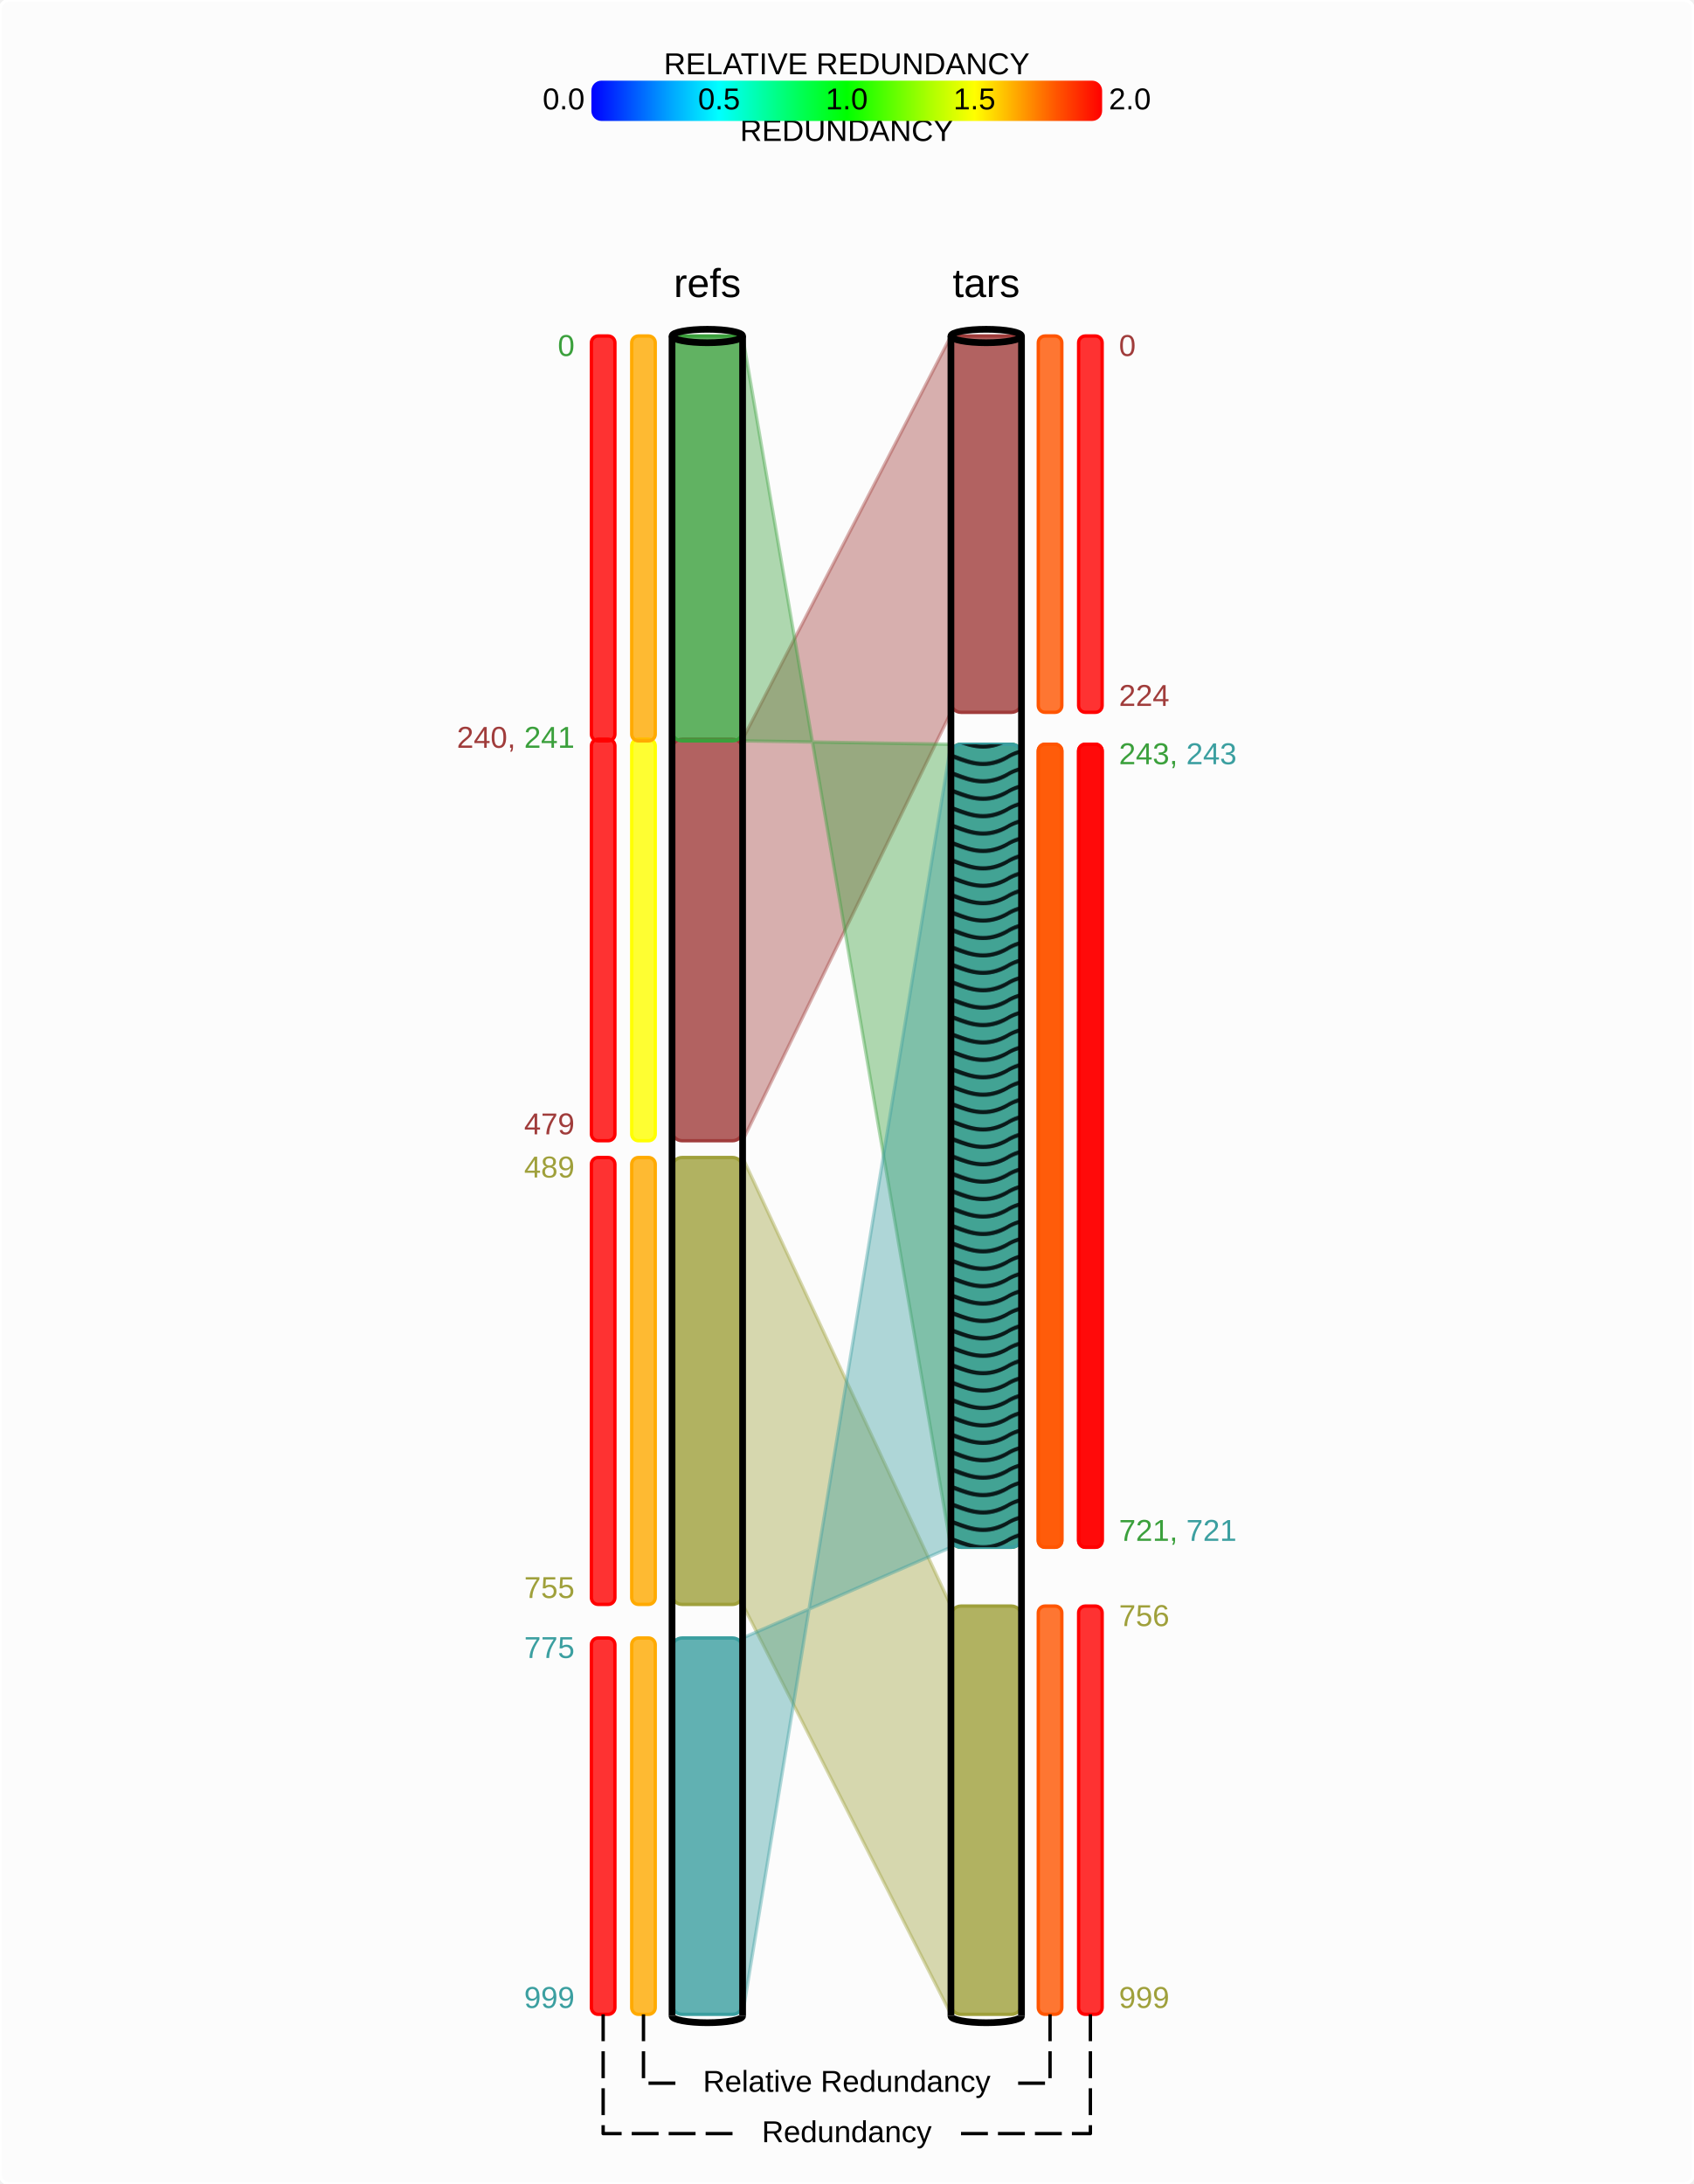
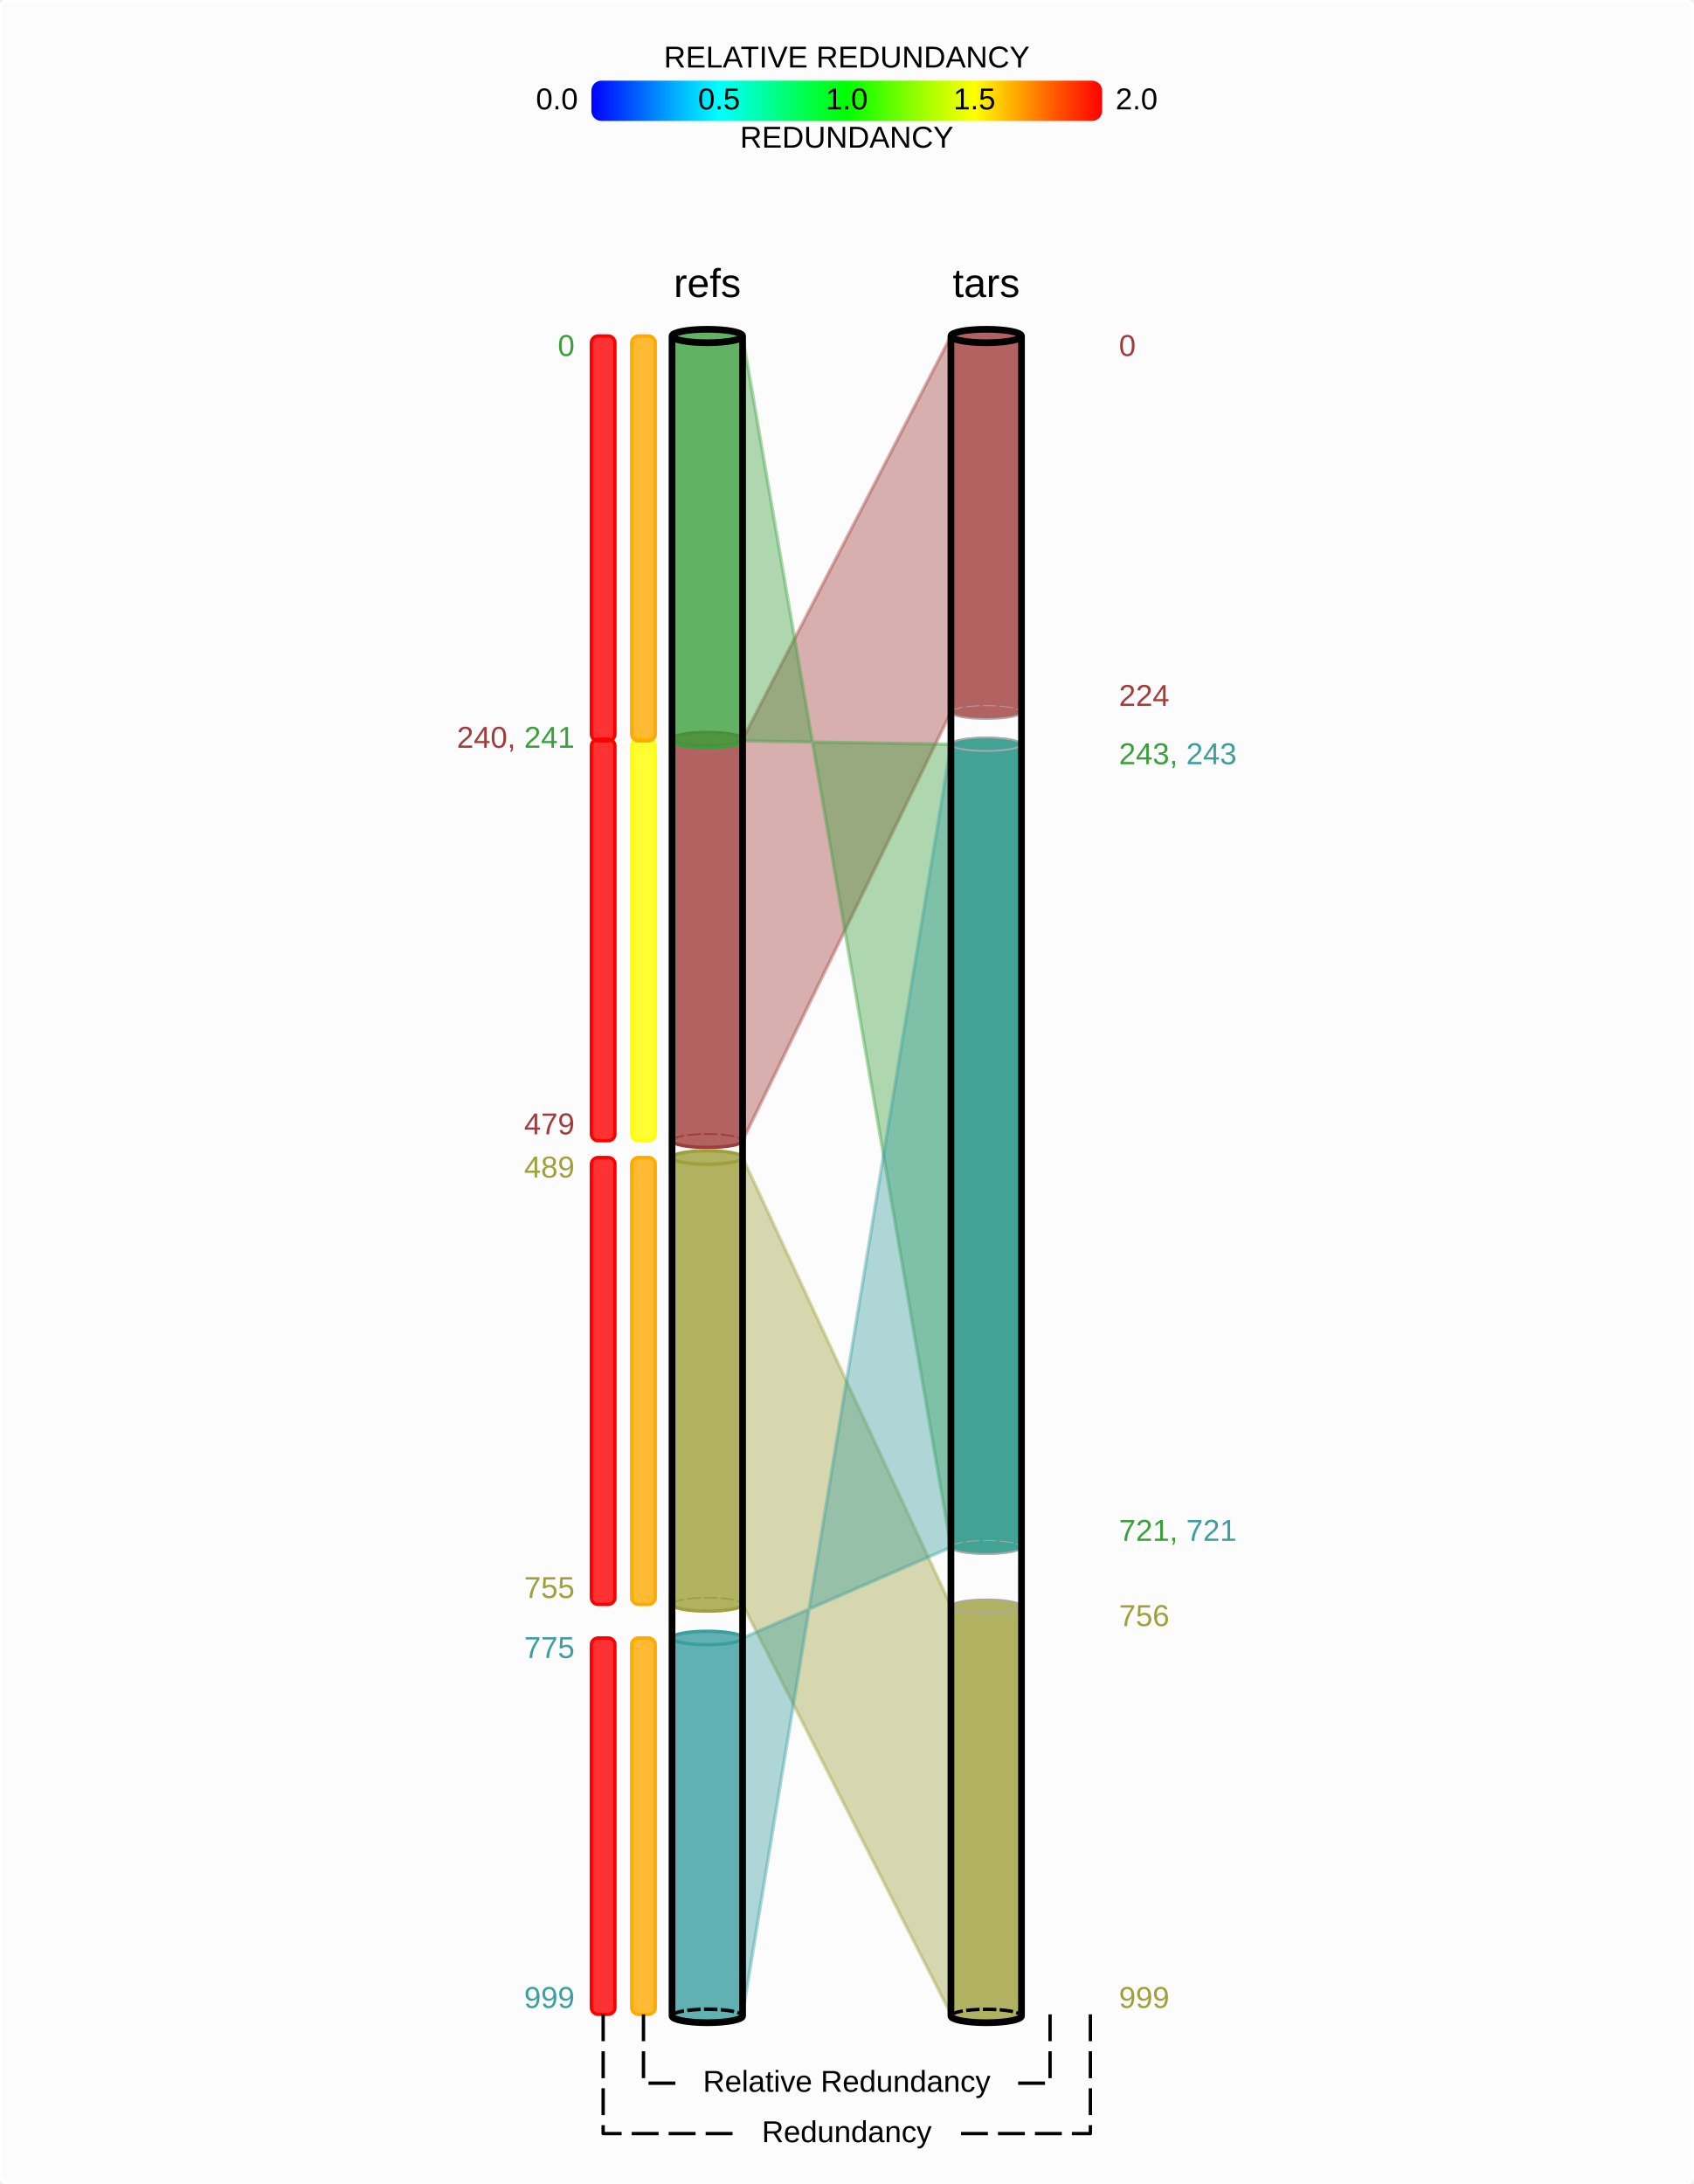
<svg xmlns="http://www.w3.org/2000/svg" width="504" height="650">
  <defs id="ffff">
    <pattern id="Wavy" height="5.181" width="30" patternUnits="userSpaceOnUse">
      <path d="M 7.597,0.061 C 5.079,-0.187 2.656,0.302 -0.01,1.788 L -0.01,3.061 C 2.773,1.431 5.173,1.052 7.472,1.280 C 9.770,1.508 11.969,2.361 14.253,3.218 C 18.820,4.931 23.804,6.676 30.066,3.061 L 30.062,1.788 C 23.622,5.497 19.246,3.770 14.691,2.061 C 12.413,1.207 10.115,0.311 7.597,0.061 z" fill="black" stroke="none" />
    </pattern>
  </defs>
  <defs id="ffff">
    <pattern id="WavyWhite" height="5.181" width="30" patternUnits="userSpaceOnUse">
      <path d="M 7.597,0.061 C 5.079,-0.187 2.656,0.302 -0.01,1.788 L -0.01,3.061 C 2.773,1.431 5.173,1.052 7.472,1.280 C 9.770,1.508 11.969,2.361 14.253,3.218 C 18.820,4.931 23.804,6.676 30.066,3.061 L 30.062,1.788 C 23.622,5.497 19.246,3.770 14.691,2.061 C 12.413,1.207 10.115,0.311 7.597,0.061 z" fill="white" stroke="none" />
    </pattern>
  </defs>
  <rect fill="white" stroke="white" fill-opacity="0.8" width="504.00" height="650.00" x="0.00" y="0.00" ry="3" />
-   <text id="210.50000085.000000" x="210.50" y="85.00" dominant-baseline="middle" transform="" font-size="12px" font-weight="normal" font-family="Arial" fill="black" text-align="start" line-height="125%%" text-anchor="middle">refs</text>
-   <text id="293.50000085.000000" x="293.50" y="85.00" dominant-baseline="middle" transform="" font-size="12px" font-weight="normal" font-family="Arial" fill="black" text-align="start" line-height="125%%" text-anchor="middle">tars</text>
-   <text id="171.000000100.000000" x="171.00" y="100.00" dominant-baseline="text-before-edge" transform="" font-size="9px" font-weight="normal" font-family="Arial" fill="black" text-align="start" line-height="125%%" text-anchor="end">
+   <text id="210.50000085.000000" x="210.50" y="85.00" dx="0" dy="0" dominant-baseline="middle" transform="" font-size="12px" font-weight="normal" font-family="Arial" fill="black" text-align="start" line-height="125%%" text-anchor="middle">refs</text>
+   <text id="293.50000085.000000" x="293.50" y="85.00" dx="0" dy="0" dominant-baseline="middle" transform="" font-size="12px" font-weight="normal" font-family="Arial" fill="black" text-align="start" line-height="125%%" text-anchor="middle">tars</text>
+   <text id="171.000000100.000000" x="171.00" y="100.00" dx="0" dy="0" dominant-baseline="text-before-edge" transform="" font-size="9px" font-weight="normal" font-family="Arial" fill="black" text-align="start" line-height="125%%" text-anchor="end">
    <tspan id="2" style="fill:#3BA03C">0</tspan>
  </text>
-   <text id="171.000000220.000000" x="171.00" y="220.00" dominant-baseline="middle" transform="" font-size="9px" font-weight="normal" font-family="Arial" fill="black" text-align="start" line-height="125%%" text-anchor="end">
+   <text id="171.000000220.000000" x="171.00" y="220.00" dx="0" dy="0" dominant-baseline="middle" transform="" font-size="9px" font-weight="normal" font-family="Arial" fill="black" text-align="start" line-height="125%%" text-anchor="end">
    <tspan id="0" style="fill:#A03C3B">240, </tspan>
    <tspan id="2" style="fill:#3BA03C">241</tspan>
  </text>
-   <text id="171.000000339.500000" x="171.00" y="339.50" dominant-baseline="text-after-edge" transform="" font-size="9px" font-weight="normal" font-family="Arial" fill="black" text-align="start" line-height="125%%" text-anchor="end">
+   <text id="171.000000339.500000" x="171.00" y="339.50" dx="0" dy="0" dominant-baseline="text-after-edge" transform="" font-size="9px" font-weight="normal" font-family="Arial" fill="black" text-align="start" line-height="125%%" text-anchor="end">
    <tspan id="0" style="fill:#A03C3B">479</tspan>
  </text>
-   <text id="171.000000344.500000" x="171.00" y="344.50" dominant-baseline="text-before-edge" transform="" font-size="9px" font-weight="normal" font-family="Arial" fill="black" text-align="start" line-height="125%%" text-anchor="end">
+   <text id="171.000000344.500000" x="171.00" y="344.50" dx="0" dy="0" dominant-baseline="text-before-edge" transform="" font-size="9px" font-weight="normal" font-family="Arial" fill="black" text-align="start" line-height="125%%" text-anchor="end">
    <tspan id="1" style="fill:#9FA03B">489</tspan>
  </text>
-   <text id="171.000000477.500000" x="171.00" y="477.50" dominant-baseline="text-after-edge" transform="" font-size="9px" font-weight="normal" font-family="Arial" fill="black" text-align="start" line-height="125%%" text-anchor="end">
+   <text id="171.000000477.500000" x="171.00" y="477.50" dx="0" dy="0" dominant-baseline="text-after-edge" transform="" font-size="9px" font-weight="normal" font-family="Arial" fill="black" text-align="start" line-height="125%%" text-anchor="end">
    <tspan id="1" style="fill:#9FA03B">755</tspan>
  </text>
-   <text id="171.000000487.500000" x="171.00" y="487.50" dominant-baseline="text-before-edge" transform="" font-size="9px" font-weight="normal" font-family="Arial" fill="black" text-align="start" line-height="125%%" text-anchor="end">
+   <text id="171.000000487.500000" x="171.00" y="487.50" dx="0" dy="0" dominant-baseline="text-before-edge" transform="" font-size="9px" font-weight="normal" font-family="Arial" fill="black" text-align="start" line-height="125%%" text-anchor="end">
    <tspan id="3" style="fill:#3B9FA0">775</tspan>
  </text>
-   <text id="171.000000599.500000" x="171.00" y="599.50" dominant-baseline="text-after-edge" transform="" font-size="9px" font-weight="normal" font-family="Arial" fill="black" text-align="start" line-height="125%%" text-anchor="end">
+   <text id="171.000000599.500000" x="171.00" y="599.50" dx="0" dy="0" dominant-baseline="text-after-edge" transform="" font-size="9px" font-weight="normal" font-family="Arial" fill="black" text-align="start" line-height="125%%" text-anchor="end">
    <tspan id="3" style="fill:#3B9FA0">999</tspan>
  </text>
-   <text id="333.000000100.000000" x="333.00" y="100.00" dominant-baseline="text-before-edge" transform="" font-size="9px" font-weight="normal" font-family="Arial" fill="black" text-align="start" line-height="125%%" text-anchor="start">
+   <text id="333.000000100.000000" x="333.00" y="100.00" dx="0" dy="0" dominant-baseline="text-before-edge" transform="" font-size="9px" font-weight="normal" font-family="Arial" fill="black" text-align="start" line-height="125%%" text-anchor="start">
    <tspan id="0" style="fill:#A03C3B">0</tspan>
  </text>
-   <text id="333.000000212.000000" x="333.00" y="212.00" dominant-baseline="text-after-edge" transform="" font-size="9px" font-weight="normal" font-family="Arial" fill="black" text-align="start" line-height="125%%" text-anchor="start">
+   <text id="333.000000212.000000" x="333.00" y="212.00" dx="0" dy="0" dominant-baseline="text-after-edge" transform="" font-size="9px" font-weight="normal" font-family="Arial" fill="black" text-align="start" line-height="125%%" text-anchor="start">
    <tspan id="0" style="fill:#A03C3B">224</tspan>
  </text>
-   <text id="333.000000221.500000" x="333.00" y="221.50" dominant-baseline="text-before-edge" transform="" font-size="9px" font-weight="normal" font-family="Arial" fill="black" text-align="start" line-height="125%%" text-anchor="start">
+   <text id="333.000000221.500000" x="333.00" y="221.50" dx="0" dy="0" dominant-baseline="text-before-edge" transform="" font-size="9px" font-weight="normal" font-family="Arial" fill="black" text-align="start" line-height="125%%" text-anchor="start">
    <tspan id="2" style="fill:#3BA03C">243, </tspan>
    <tspan id="3" style="fill:#3B9FA0">243</tspan>
  </text>
-   <text id="333.000000460.500000" x="333.00" y="460.50" dominant-baseline="text-after-edge" transform="" font-size="9px" font-weight="normal" font-family="Arial" fill="black" text-align="start" line-height="125%%" text-anchor="start">
+   <text id="333.000000460.500000" x="333.00" y="460.50" dx="0" dy="0" dominant-baseline="text-after-edge" transform="" font-size="9px" font-weight="normal" font-family="Arial" fill="black" text-align="start" line-height="125%%" text-anchor="start">
    <tspan id="2" style="fill:#3BA03C">721, </tspan>
    <tspan id="3" style="fill:#3B9FA0">721</tspan>
  </text>
-   <text id="333.000000478.000000" x="333.00" y="478.00" dominant-baseline="text-before-edge" transform="" font-size="9px" font-weight="normal" font-family="Arial" fill="black" text-align="start" line-height="125%%" text-anchor="start">
+   <text id="333.000000478.000000" x="333.00" y="478.00" dx="0" dy="0" dominant-baseline="text-before-edge" transform="" font-size="9px" font-weight="normal" font-family="Arial" fill="black" text-align="start" line-height="125%%" text-anchor="start">
    <tspan id="1" style="fill:#9FA03B">756</tspan>
  </text>
-   <text id="333.000000599.500000" x="333.00" y="599.50" dominant-baseline="text-after-edge" transform="" font-size="9px" font-weight="normal" font-family="Arial" fill="black" text-align="start" line-height="125%%" text-anchor="start">
+   <text id="333.000000599.500000" x="333.00" y="599.50" dx="0" dy="0" dominant-baseline="text-after-edge" transform="" font-size="9px" font-weight="normal" font-family="Arial" fill="black" text-align="start" line-height="125%%" text-anchor="start">
    <tspan id="1" style="fill:#9FA03B">999</tspan>
  </text>
-   <rect fill="#A03C3B" stroke="#A03C3B" fill-opacity="0.8" width="21.00" height="119.50" x="200.00" y="220.00" ry="3" />
+   <path d="M 200,220  v 119.5 a 10.5,2 0 0,0 21,0  v -119.5 a 10.5,2 0 0,0 -21,0  a 10.5,2 0 0,0 21,0 " fill="#A03C3B" fill-opacity="0.8" stroke="#A03C3B" stroke-linejoin="round" stroke-dasharray="" stroke-width="1.00" />
+   <path d="M 200,339.5  a 10.5,2 0 0,1 21,0 " fill="transparent" fill-opacity="0.8" stroke="#A03C3B" stroke-linejoin="round" stroke-dasharray="4 1" stroke-width="0.50" />
  <rect id="rect3777" fill="#ffff00" stroke="#ffff00" fill-opacity="0.8" width="7.00" height="119.50" x="188.00" y="220.00" ry="2" />
  <rect fill="#ff0000" stroke="#ff0000" fill-opacity="0.8" width="7.00" height="119.50" x="176.00" y="220.00" ry="2" />
-   <rect fill="#A03C3B" stroke="#A03C3B" fill-opacity="0.8" width="21.00" height="112.00" x="283.00" y="100.00" ry="3" />
-   <rect id="rect3777" fill="#ff5500" stroke="#ff5500" fill-opacity="0.8" width="7.00" height="112.00" x="309.00" y="100.00" ry="2" />
-   <rect fill="#ff0000" stroke="#ff0000" fill-opacity="0.8" width="7.00" height="112.00" x="321.00" y="100.00" ry="2" />
+   <path d="M 283,100  v 112 a 10.5,2 0 0,0 21,0  v -112 a 10.5,2 0 0,0 -21,0  a 10.5,2 0 0,0 21,0 " fill="#A03C3B" fill-opacity="0.8" stroke="darkgrey" stroke-linejoin="round" stroke-dasharray="" stroke-width="0.50" />
+   <path d="M 283,212  a 10.5,2 0 0,1 21,0 " fill="transparent" fill-opacity="0.8" stroke="darkgrey" stroke-linejoin="round" stroke-dasharray="4 1" stroke-width="0.25" />
  <polygon points="221.00,220.00 221.00,339.50 283.00,212.00 283.00,100.00" fill="#A03C3B" stroke="#A03C3B" stroke-width="1" stroke-opacity="0.4" fill-opacity="0.4" />
-   <rect fill="#9FA03B" stroke="#9FA03B" fill-opacity="0.8" width="21.00" height="133.00" x="200.00" y="344.50" ry="3" />
+   <path d="M 200,344.5  v 133 a 10.5,2 0 0,0 21,0  v -133 a 10.5,2 0 0,0 -21,0  a 10.5,2 0 0,0 21,0 " fill="#9FA03B" fill-opacity="0.8" stroke="#9FA03B" stroke-linejoin="round" stroke-dasharray="" stroke-width="1.00" />
+   <path d="M 200,477.5  a 10.5,2 0 0,1 21,0 " fill="transparent" fill-opacity="0.8" stroke="#9FA03B" stroke-linejoin="round" stroke-dasharray="4 1" stroke-width="0.50" />
  <rect id="rect3777" fill="#ffaa00" stroke="#ffaa00" fill-opacity="0.8" width="7.00" height="133.00" x="188.00" y="344.50" ry="2" />
  <rect fill="#ff0000" stroke="#ff0000" fill-opacity="0.8" width="7.00" height="133.00" x="176.00" y="344.50" ry="2" />
-   <rect fill="#9FA03B" stroke="#9FA03B" fill-opacity="0.8" width="21.00" height="121.50" x="283.00" y="478.00" ry="3" />
-   <rect id="rect3777" fill="#ff5500" stroke="#ff5500" fill-opacity="0.8" width="7.00" height="121.50" x="309.00" y="478.00" ry="2" />
-   <rect fill="#ff0000" stroke="#ff0000" fill-opacity="0.8" width="7.00" height="121.50" x="321.00" y="478.00" ry="2" />
+   <path d="M 283,478  v 121.5 a 10.5,2 0 0,0 21,0  v -121.5 a 10.5,2 0 0,0 -21,0  a 10.5,2 0 0,0 21,0 " fill="#9FA03B" fill-opacity="0.8" stroke="darkgrey" stroke-linejoin="round" stroke-dasharray="" stroke-width="0.50" />
+   <path d="M 283,599.5  a 10.5,2 0 0,1 21,0 " fill="transparent" fill-opacity="0.8" stroke="darkgrey" stroke-linejoin="round" stroke-dasharray="4 1" stroke-width="0.25" />
  <polygon points="221.00,344.50 221.00,477.50 283.00,599.50 283.00,478.00" fill="#9FA03B" stroke="#9FA03B" stroke-width="1" stroke-opacity="0.4" fill-opacity="0.4" />
-   <rect fill="#3BA03C" stroke="#3BA03C" fill-opacity="0.8" width="21.00" height="120.50" x="200.00" y="100.00" ry="3" />
+   <path d="M 200,100  v 120.5 a 10.5,2 0 0,0 21,0  v -120.5 a 10.5,2 0 0,0 -21,0  a 10.5,2 0 0,0 21,0 " fill="#3BA03C" fill-opacity="0.8" stroke="#3BA03C" stroke-linejoin="round" stroke-dasharray="" stroke-width="1.00" />
+   <path d="M 200,220.5  a 10.5,2 0 0,1 21,0 " fill="transparent" fill-opacity="0.8" stroke="#3BA03C" stroke-linejoin="round" stroke-dasharray="4 1" stroke-width="0.50" />
  <rect id="rect3777" fill="#ffaa00" stroke="#ffaa00" fill-opacity="0.8" width="7.00" height="120.50" x="188.00" y="100.00" ry="2" />
  <rect fill="#ff0000" stroke="#ff0000" fill-opacity="0.8" width="7.00" height="120.50" x="176.00" y="100.00" ry="2" />
-   <rect fill="#3BA03C" stroke="#3BA03C" fill-opacity="0.8" width="21.00" height="239.00" x="283.00" y="221.50" ry="3" />
-   <rect fill-opacity="0.8" stroke-width="2" fill="url(#Wavy)" width="21.00" height="239.00" x="283.00" y="221.50" ry="3" />
-   <rect id="rect3777" fill="#ff5500" stroke="#ff5500" fill-opacity="0.8" width="7.00" height="239.00" x="309.00" y="221.50" ry="2" />
-   <rect fill="#ff0000" stroke="#ff0000" fill-opacity="0.8" width="7.00" height="239.00" x="321.00" y="221.50" ry="2" />
+   <path d="M 283,221.5  v 239 a 10.5,2 0 0,0 21,0  v -239 a 10.5,2 0 0,0 -21,0  a 10.5,2 0 0,0 21,0 " fill="#3BA03C" fill-opacity="0.8" stroke="darkgrey" stroke-linejoin="round" stroke-dasharray="" stroke-width="0.50" />
+   <path d="M 283,460.5  a 10.5,2 0 0,1 21,0 " fill="transparent" fill-opacity="0.8" stroke="darkgrey" stroke-linejoin="round" stroke-dasharray="4 1" stroke-width="0.25" />
  <polygon points="221.00,100.00 221.00,220.50 283.00,221.50 283.00,460.50" fill="#3BA03C" stroke="#3BA03C" stroke-width="1" stroke-opacity="0.4" fill-opacity="0.4" />
-   <rect fill="#3B9FA0" stroke="#3B9FA0" fill-opacity="0.8" width="21.00" height="112.00" x="200.00" y="487.50" ry="3" />
+   <path d="M 200,487.5  v 112 a 10.5,2 0 0,0 21,0  v -112 a 10.5,2 0 0,0 -21,0  a 10.5,2 0 0,0 21,0 " fill="#3B9FA0" fill-opacity="0.8" stroke="#3B9FA0" stroke-linejoin="round" stroke-dasharray="" stroke-width="1.00" />
+   <path d="M 200,599.5  a 10.5,2 0 0,1 21,0 " fill="transparent" fill-opacity="0.8" stroke="#3B9FA0" stroke-linejoin="round" stroke-dasharray="4 1" stroke-width="0.50" />
  <rect id="rect3777" fill="#ffaa00" stroke="#ffaa00" fill-opacity="0.8" width="7.00" height="112.00" x="188.00" y="487.50" ry="2" />
  <rect fill="#ff0000" stroke="#ff0000" fill-opacity="0.8" width="7.00" height="112.00" x="176.00" y="487.50" ry="2" />
-   <rect fill="#3B9FA0" stroke="#3B9FA0" fill-opacity="0.8" width="21.00" height="239.00" x="283.00" y="221.50" ry="3" />
-   <rect fill-opacity="0.8" stroke-width="2" fill="url(#Wavy)" width="21.00" height="239.00" x="283.00" y="221.50" ry="3" />
-   <rect id="rect3777" fill="#ff5500" stroke="#ff5500" fill-opacity="0.8" width="7.00" height="239.00" x="309.00" y="221.50" ry="2" />
-   <rect fill="#ff0000" stroke="#ff0000" fill-opacity="0.8" width="7.00" height="239.00" x="321.00" y="221.50" ry="2" />
+   <path d="M 283,221.5  v 239 a 10.5,2 0 0,0 21,0  v -239 a 10.5,2 0 0,0 -21,0  a 10.5,2 0 0,0 21,0 " fill="#3B9FA0" fill-opacity="0.8" stroke="darkgrey" stroke-linejoin="round" stroke-dasharray="" stroke-width="0.50" />
+   <path d="M 283,460.5  a 10.5,2 0 0,1 21,0 " fill="transparent" fill-opacity="0.8" stroke="darkgrey" stroke-linejoin="round" stroke-dasharray="4 1" stroke-width="0.25" />
  <polygon points="221.00,487.50 221.00,599.50 283.00,221.50 283.00,460.50" fill="#3B9FA0" stroke="#3B9FA0" stroke-width="1" stroke-opacity="0.4" fill-opacity="0.4" />
-   <line id="200.000000100.000000200.000000600.000000" x1="200.00" y1="100.00" x2="200.00" y2="600.00" stroke="black" stroke-width="2.00" />
-   <line id="221.000000100.000000221.000000600.000000" x1="221.00" y1="100.00" x2="221.00" y2="600.00" stroke="black" stroke-width="2.00" />
-   <ellipse cx="210.5" cy="100" rx="10.5" ry="2" fill="transparent" stroke="black" stroke-width="2" />
-   <path d="M 200,600 M200 600 a 10.5 2, 0, 0 0, 21 0" fill="transparent" stroke="black" stroke-linejoin="round" stroke-dasharray="" stroke-width="2.00" />
-   <line id="283.000000100.000000283.000000600.000000" x1="283.00" y1="100.00" x2="283.00" y2="600.00" stroke="black" stroke-width="2.00" />
-   <line id="304.000000100.000000304.000000600.000000" x1="304.00" y1="100.00" x2="304.00" y2="600.00" stroke="black" stroke-width="2.00" />
-   <ellipse cx="293.5" cy="100" rx="10.5" ry="2" fill="transparent" stroke="black" stroke-width="2" />
-   <path d="M 283,600 M283 600 a 10.5 2, 0, 0 0, 21 0" fill="transparent" stroke="black" stroke-linejoin="round" stroke-dasharray="" stroke-width="2.00" />
-   <text id="252.00000024.000000" x="252.00" y="24.00" dominant-baseline="text-after-edge" transform="" font-size="9px" font-weight="normal" font-family="Arial" fill="black" text-align="start" line-height="125%%" text-anchor="middle">RELATIVE REDUNDANCY</text>
-   <text id="252.00000036.000000" x="252.00" y="36.00" dominant-baseline="text-before-edge" transform="" font-size="9px" font-weight="normal" font-family="Arial" fill="black" text-align="start" line-height="125%%" text-anchor="middle">REDUNDANCY</text>
+   <path d="M 200,100  v 500 a 10.5,2 0 0,0 21,0  v -500 a 10.5,2 0 0,0 -21,0  a 10.5,2 0 0,0 21,0 " fill="transparent" fill-opacity="0.8" stroke="black" stroke-linejoin="round" stroke-dasharray="" stroke-width="2.00" />
+   <path d="M 200,600  a 10.5,2 0 0,1 21,0 " fill="transparent" fill-opacity="0.8" stroke="black" stroke-linejoin="round" stroke-dasharray="4 1" stroke-width="1.00" />
+   <path d="M 283,100  v 500 a 10.5,2 0 0,0 21,0  v -500 a 10.5,2 0 0,0 -21,0  a 10.5,2 0 0,0 21,0 " fill="transparent" fill-opacity="0.8" stroke="black" stroke-linejoin="round" stroke-dasharray="" stroke-width="2.00" />
+   <path d="M 283,600  a 10.5,2 0 0,1 21,0 " fill="transparent" fill-opacity="0.8" stroke="black" stroke-linejoin="round" stroke-dasharray="4 1" stroke-width="1.00" />
+   <text id="252.00000024.000000" x="252.00" y="24.00" dx="0" dy="-2" dominant-baseline="text-after-edge" transform="" font-size="9px" font-weight="normal" font-family="Arial" fill="black" text-align="start" line-height="125%%" text-anchor="middle">RELATIVE REDUNDANCY</text>
+   <text id="252.00000036.000000" x="252.00" y="36.00" dx="0" dy="2" dominant-baseline="text-before-edge" transform="" font-size="9px" font-weight="normal" font-family="Arial" fill="black" text-align="start" line-height="125%%" text-anchor="middle">REDUNDANCY</text>
  <defs>
    <linearGradient id="grad176.00000024.000000" x1="0%" y1="0%" x2="100%" y2="0%">
      <stop offset="0%" stop-color="#0000ff" stop-opacity="1" />
      <stop offset="8%" stop-color="#0055ff" stop-opacity="1" />
      <stop offset="16%" stop-color="#00aaff" stop-opacity="1" />
      <stop offset="25%" stop-color="#00ffff" stop-opacity="1" />
      <stop offset="33%" stop-color="#00ffaa" stop-opacity="1" />
      <stop offset="41%" stop-color="#00ff55" stop-opacity="1" />
      <stop offset="50%" stop-color="#00ff00" stop-opacity="1" />
      <stop offset="58%" stop-color="#55ff00" stop-opacity="1" />
      <stop offset="66%" stop-color="#aaff00" stop-opacity="1" />
      <stop offset="75%" stop-color="#ffff00" stop-opacity="1" />
      <stop offset="83%" stop-color="#ffaa00" stop-opacity="1" />
      <stop offset="91%" stop-color="#ff5500" stop-opacity="1" />
      <stop offset="100%" stop-color="#ff0000" stop-opacity="1" />
    </linearGradient>
  </defs>
  <rect fill="url(#grad176.00000024.000000)" width="152.00" height="12.00" x="176.00" y="24.00" ry="3" />
-   <text id="174.00000030.000000" x="174.00" y="30.00" dominant-baseline="middle" transform="" font-size="9px" font-weight="normal" font-family="Arial" fill="black" text-align="start" line-height="125%%" text-anchor="end">0.0</text>
-   <text id="214.00000030.000000" x="214.00" y="30.00" dominant-baseline="middle" transform="" font-size="9px" font-weight="normal" font-family="Arial" fill="black" text-align="start" line-height="125%%" text-anchor="middle">0.5</text>
-   <text id="252.00000030.000000" x="252.00" y="30.00" dominant-baseline="middle" transform="" font-size="9px" font-weight="normal" font-family="Arial" fill="black" text-align="start" line-height="125%%" text-anchor="middle">1.0</text>
-   <text id="290.00000030.000000" x="290.00" y="30.00" dominant-baseline="middle" transform="" font-size="9px" font-weight="normal" font-family="Arial" fill="black" text-align="start" line-height="125%%" text-anchor="middle">1.5</text>
-   <text id="330.00000030.000000" x="330.00" y="30.00" dominant-baseline="middle" transform="" font-size="9px" font-weight="normal" font-family="Arial" fill="black" text-align="start" line-height="125%%" text-anchor="start">2.0</text>
-   <path d="M 191.5,599.5 v 20.5 h 12.4" fill="transparent" stroke="black" stroke-linejoin="round" stroke-dasharray="8 3" stroke-width="1.00" />
-   <path d="M 312.5,599.5 v 20.5 h -12.4" fill="transparent" stroke="black" stroke-linejoin="round" stroke-dasharray="8 3" stroke-width="1.00" />
-   <text id="252.000000620.000000" x="252.00" y="620.00" dominant-baseline="middle" transform="" font-size="9px" font-weight="normal" font-family="Arial" fill="black" text-align="start" line-height="125%%" text-anchor="middle">Relative Redundancy</text>
-   <path d="M 179.5,599.5 v 35.5 h 39.4" fill="transparent" stroke="black" stroke-linejoin="round" stroke-dasharray="8 3" stroke-width="1.00" />
-   <path d="M 324.5,599.5 v 35.5 h -39.4" fill="transparent" stroke="black" stroke-linejoin="round" stroke-dasharray="8 3" stroke-width="1.00" />
-   <text id="252.000000635.000000" x="252.00" y="635.00" dominant-baseline="middle" transform="" font-size="9px" font-weight="normal" font-family="Arial" fill="black" text-align="start" line-height="125%%" text-anchor="middle">Redundancy</text>
+   <text id="174.00000030.000000" x="174.00" y="30.00" dx="-2" dy="0" dominant-baseline="middle" transform="" font-size="9px" font-weight="normal" font-family="Arial" fill="black" text-align="start" line-height="125%%" text-anchor="end">0.0</text>
+   <text id="214.00000030.000000" x="214.00" y="30.00" dx="0" dy="0" dominant-baseline="middle" transform="" font-size="9px" font-weight="normal" font-family="Arial" fill="black" text-align="start" line-height="125%%" text-anchor="middle">0.5</text>
+   <text id="252.00000030.000000" x="252.00" y="30.00" dx="0" dy="0" dominant-baseline="middle" transform="" font-size="9px" font-weight="normal" font-family="Arial" fill="black" text-align="start" line-height="125%%" text-anchor="middle">1.0</text>
+   <text id="290.00000030.000000" x="290.00" y="30.00" dx="0" dy="0" dominant-baseline="middle" transform="" font-size="9px" font-weight="normal" font-family="Arial" fill="black" text-align="start" line-height="125%%" text-anchor="middle">1.5</text>
+   <text id="330.00000030.000000" x="330.00" y="30.00" dx="2" dy="0" dominant-baseline="middle" transform="" font-size="9px" font-weight="normal" font-family="Arial" fill="black" text-align="start" line-height="125%%" text-anchor="start">2.0</text>
+   <path d="M 191.5,599.5 v 20.5 h 12.4" fill="transparent" fill-opacity="0.8" stroke="black" stroke-linejoin="round" stroke-dasharray="8 3" stroke-width="1.00" />
+   <path d="M 312.5,599.5 v 20.5 h -12.4" fill="transparent" fill-opacity="0.8" stroke="black" stroke-linejoin="round" stroke-dasharray="8 3" stroke-width="1.00" />
+   <text id="252.000000620.000000" x="252.00" y="620.00" dx="0" dy="0" dominant-baseline="middle" transform="" font-size="9px" font-weight="normal" font-family="Arial" fill="black" text-align="start" line-height="125%%" text-anchor="middle">Relative Redundancy</text>
+   <path d="M 179.5,599.5 v 35.5 h 39.4" fill="transparent" fill-opacity="0.8" stroke="black" stroke-linejoin="round" stroke-dasharray="8 3" stroke-width="1.00" />
+   <path d="M 324.5,599.5 v 35.5 h -39.4" fill="transparent" fill-opacity="0.8" stroke="black" stroke-linejoin="round" stroke-dasharray="8 3" stroke-width="1.00" />
+   <text id="252.000000635.000000" x="252.00" y="635.00" dx="0" dy="0" dominant-baseline="middle" transform="" font-size="9px" font-weight="normal" font-family="Arial" fill="black" text-align="start" line-height="125%%" text-anchor="middle">Redundancy</text>
</svg>
